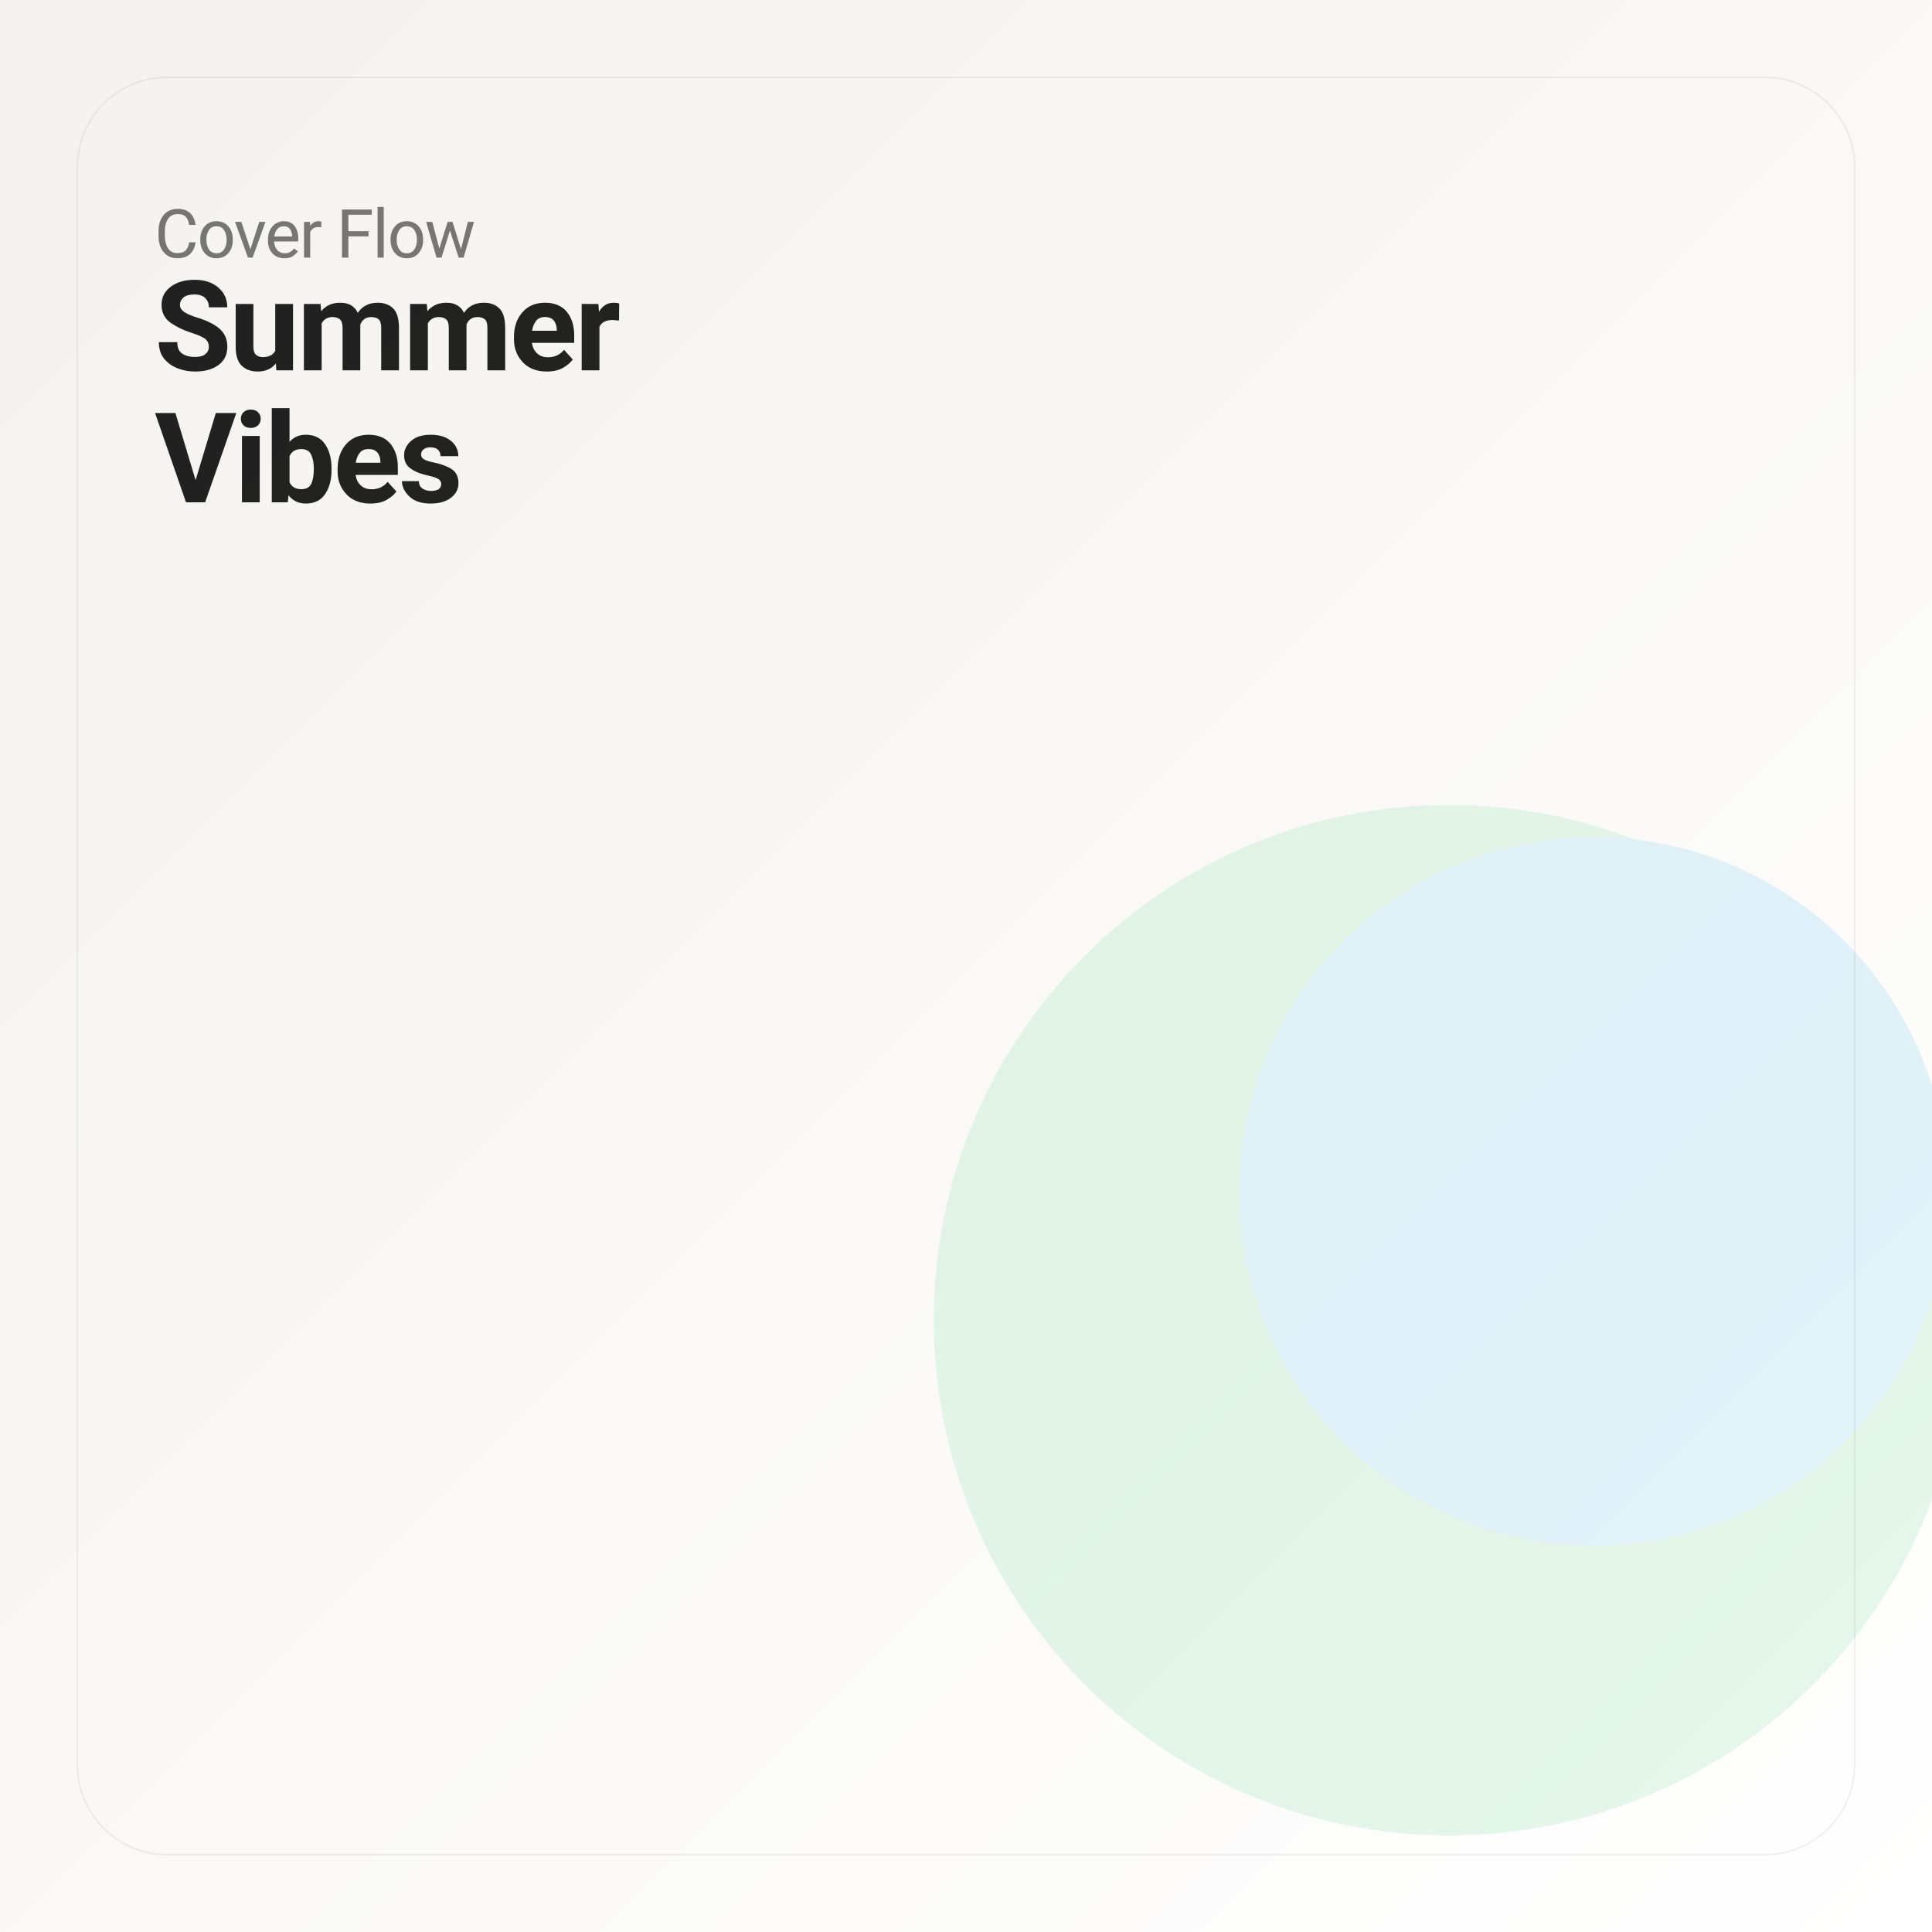
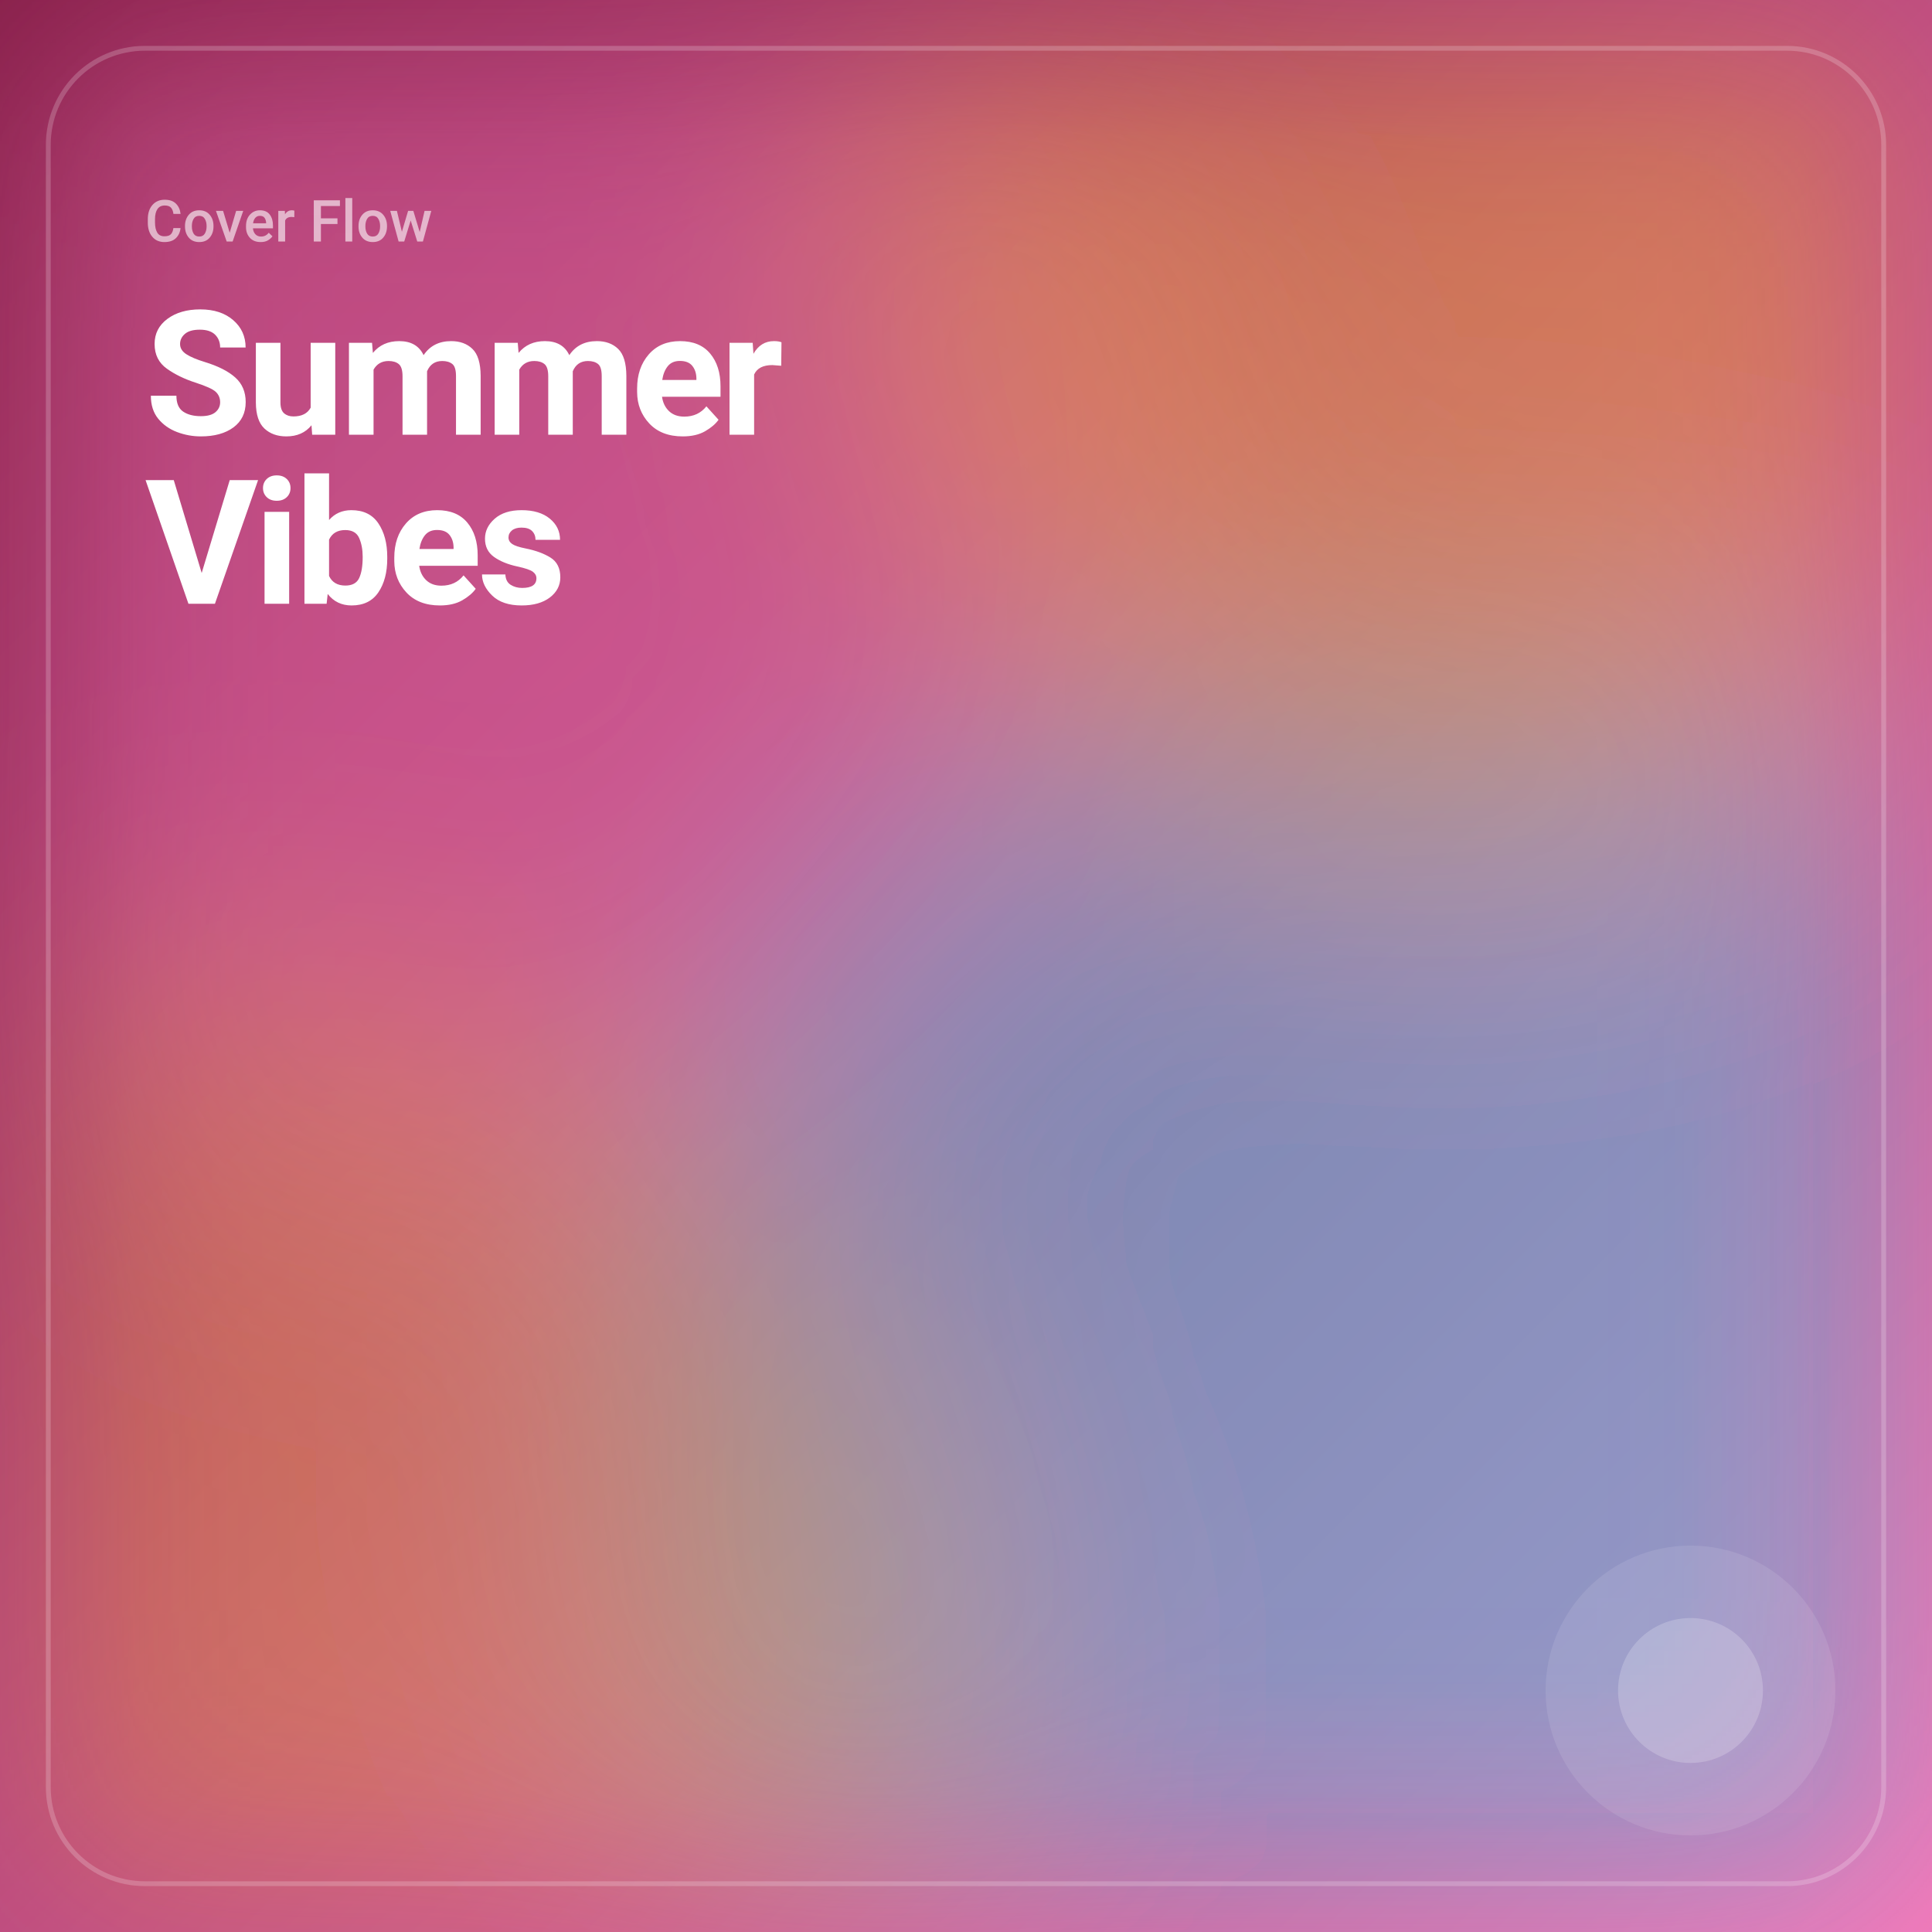
- <svg xmlns="http://www.w3.org/2000/svg" width="1200" height="1200" viewBox="0 0 1200 1200">
+ <svg xmlns="http://www.w3.org/2000/svg" width="800" height="800" viewBox="0 0 800 800">
  <defs>
-     <linearGradient id="g" x1="0" y1="0" x2="1" y2="1">
-       <stop offset="0" stop-color="#f4f2ee" />
-       <stop offset="1" stop-color="#ffffff" />
+     <filter id="blurcover-10.svg" x="-50%" y="-50%" width="200%" height="200%">
+       <feGaussianBlur in="SourceGraphic" stdDeviation="60" />
+     </filter>
+     <linearGradient id="gradcover-10.svg" x1="0%" y1="0%" x2="100%" y2="100%">
+       <stop offset="0%" style="stop-color:#831843;stop-opacity:1" />
+       <stop offset="100%" style="stop-color:#f472b6;stop-opacity:1" />
    </linearGradient>
  </defs>
-   <rect width="1200" height="1200" fill="url(#g)" />
-   <rect x="48" y="48" width="1104" height="1104" rx="56" fill="none" stroke="rgba(0,0,0,0.06)" />
-   <g fill="rgba(0,0,0,0.86)" font-family="-apple-system,BlinkMacSystemFont,Segoe UI,Roboto,Helvetica,Arial" letter-spacing="-0.02em">
-     <text x="96" y="160" font-size="42" opacity="0.6">Cover Flow</text>
-     <text x="96" y="230" font-size="78" font-weight="600">Summer</text>
-     <text x="96" y="312" font-size="78" font-weight="600">Vibes</text>
+   <rect width="800" height="800" fill="url(#gradcover-10.svg)" />
+   <g filter="url(#blurcover-10.svg)" opacity="0.7">
+     <circle cx="200" cy="200" r="300" fill="#f472b6" opacity="0.6" />
+     <circle cx="600" cy="600" r="350" fill="#22d3ee" opacity="0.6" />
+     <circle cx="600" cy="100" r="250" fill="#facc15" opacity="0.5" />
+     <circle cx="100" cy="700" r="300" fill="#facc15" opacity="0.4" />
  </g>
-   <g opacity="0.12">
-     <circle cx="900" cy="820" r="320" fill="#22c55e" />
-     <circle cx="990" cy="740" r="220" fill="#0ea5e9" />
+   <rect width="800" height="800" fill="rgba(255,255,255,0.03)" />
+   <rect x="20" y="20" width="760" height="760" rx="40" fill="none" stroke="rgba(255,255,255,0.2)" stroke-width="2" />
+   <g fill="white" font-family="-apple-system, BlinkMacSystemFont, 'Segoe UI', Roboto, Helvetica, Arial, sans-serif">
+     <text x="60" y="100" font-size="24" opacity="0.6" font-weight="500">Cover Flow</text>
+     <text x="60" y="180" font-size="72" font-weight="700" letter-spacing="-2">Summer</text>
+     <text x="60" y="250" font-size="72" font-weight="700" letter-spacing="-2">Vibes</text>
+     <circle cx="700" cy="700" r="60" fill="rgba(255,255,255,0.1)" />
+     <circle cx="700" cy="700" r="30" fill="rgba(255,255,255,0.2)" />
  </g>
</svg>
